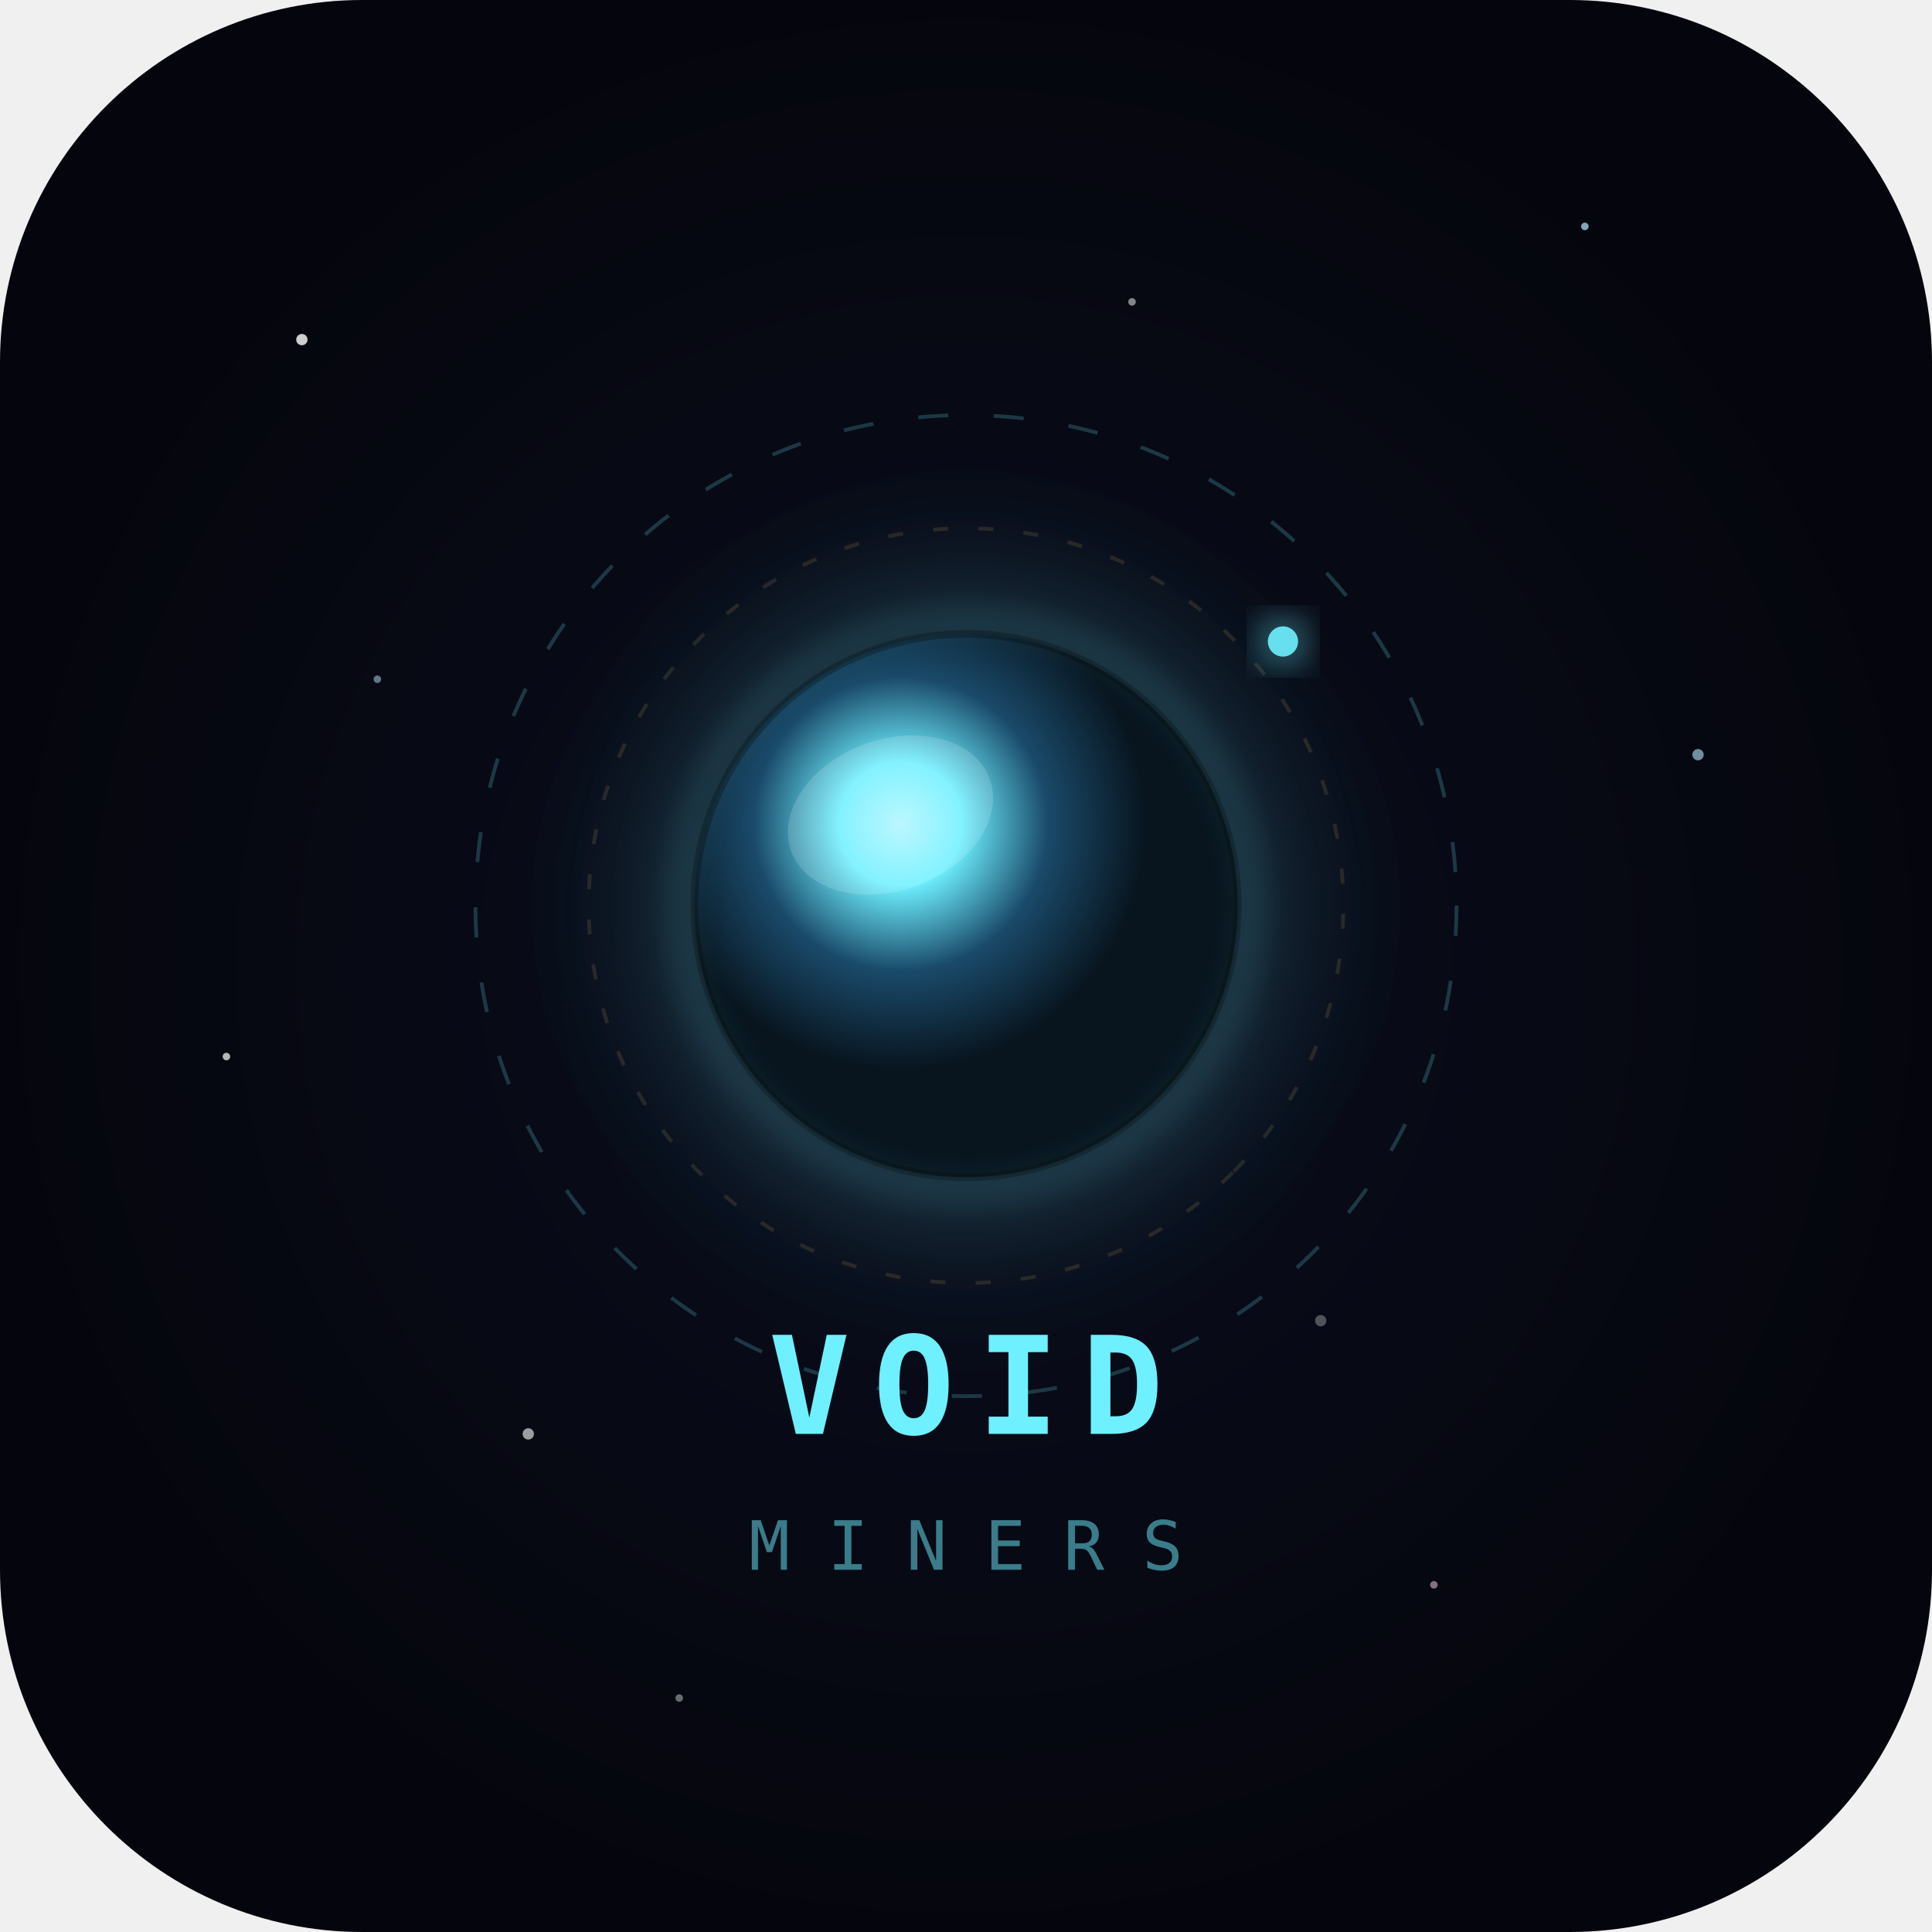
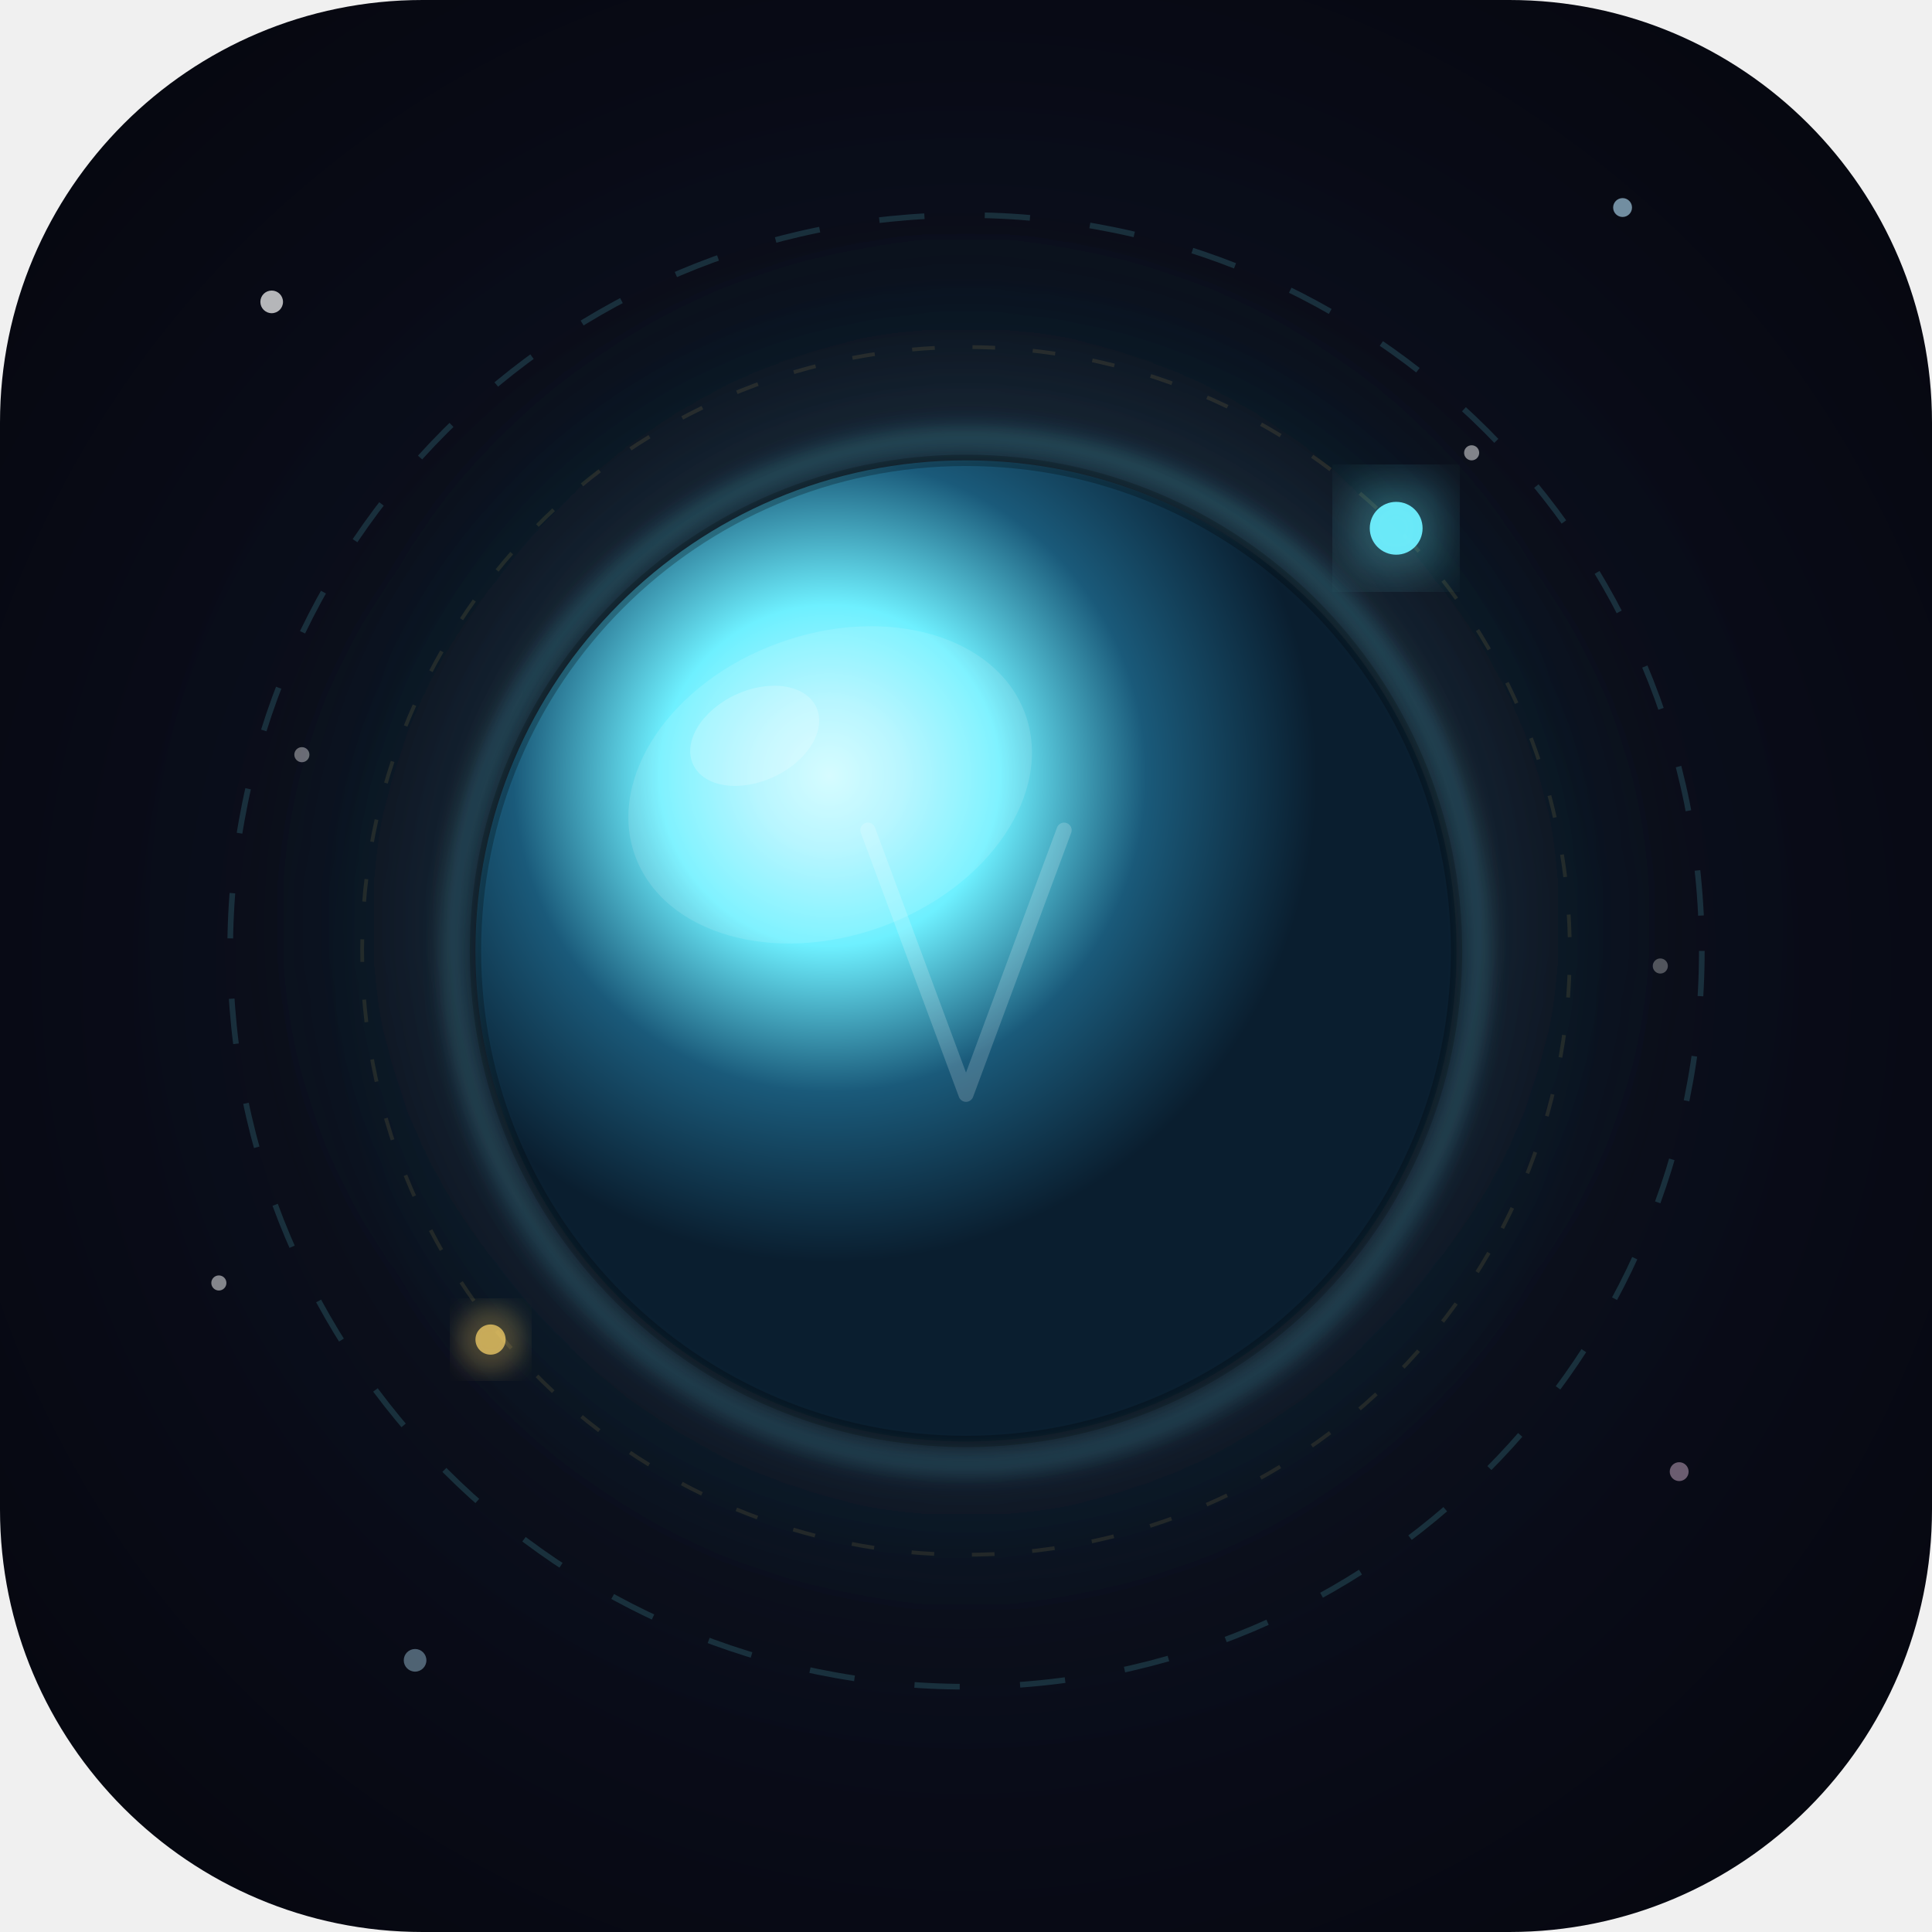
<svg xmlns="http://www.w3.org/2000/svg" viewBox="0 0 512 512">
  <defs>
-     <radialGradient id="bg" cx="50%" cy="50%" r="50%">
-       <stop offset="0%" stop-color="#0a0e1f" />
+     <radialGradient id="bg" cx="50%" cy="50%" r="70%">
+       <stop offset="0%" stop-color="#0f1428" />
      <stop offset="100%" stop-color="#05060d" />
    </radialGradient>
-     <radialGradient id="orb" cx="38%" cy="35%" r="45%">
-       <stop offset="0%" stop-color="#aff5ff" />
-       <stop offset="25%" stop-color="#6ef0ff" />
-       <stop offset="60%" stop-color="#1a4a6a" />
-       <stop offset="100%" stop-color="#08151f" />
+     <radialGradient id="orb" cx="36%" cy="32%" r="50%">
+       <stop offset="0%" stop-color="#d0fbff" />
+       <stop offset="15%" stop-color="#aff5ff" />
+       <stop offset="35%" stop-color="#6ef0ff" />
+       <stop offset="65%" stop-color="#1a5a7a" />
+       <stop offset="100%" stop-color="#0a1e2f" />
    </radialGradient>
-     <radialGradient id="glow" cx="50%" cy="50%" r="50%">
-       <stop offset="0%" stop-color="rgba(110,240,255,0.5)" />
-       <stop offset="60%" stop-color="rgba(110,240,255,0.15)" />
+     <radialGradient id="glow" cx="50%" cy="48%" r="50%">
+       <stop offset="0%" stop-color="rgba(110,240,255,0.6)" />
+       <stop offset="50%" stop-color="rgba(110,240,255,0.2)" />
      <stop offset="100%" stop-color="transparent" />
    </radialGradient>
-     <filter id="blur">
-       <feGaussianBlur in="SourceGraphic" stdDeviation="12" />
+     <radialGradient id="inner-glow" cx="50%" cy="48%" r="50%">
+       <stop offset="0%" stop-color="rgba(110,240,255,0.08)" />
+       <stop offset="100%" stop-color="transparent" />
+     </radialGradient>
+     <filter id="blur-lg">
+       <feGaussianBlur in="SourceGraphic" stdDeviation="20" />
    </filter>
-     <filter id="glow-filter">
-       <feGaussianBlur in="SourceGraphic" stdDeviation="4" />
+     <filter id="blur-md">
+       <feGaussianBlur in="SourceGraphic" stdDeviation="8" />
+     </filter>
+     <filter id="blur-sm">
+       <feGaussianBlur in="SourceGraphic" stdDeviation="3" />
    </filter>
  </defs>
-   <rect width="512" height="512" rx="96" fill="url(#bg)" />
-   <circle cx="80" cy="90" r="1.5" fill="#fff" opacity="0.8" />
-   <circle cx="420" cy="60" r="1" fill="#b9e6ff" opacity="0.7" />
-   <circle cx="140" cy="380" r="1.5" fill="#fff" opacity="0.6" />
-   <circle cx="380" cy="420" r="1" fill="#ffd6f5" opacity="0.5" />
-   <circle cx="60" cy="280" r="1" fill="#fff" opacity="0.7" />
-   <circle cx="450" cy="200" r="1.5" fill="#b9e6ff" opacity="0.6" />
-   <circle cx="300" cy="80" r="1" fill="#fff" opacity="0.5" />
-   <circle cx="180" cy="450" r="1" fill="#fff" opacity="0.4" />
-   <circle cx="350" cy="350" r="1.5" fill="#fff" opacity="0.3" />
-   <circle cx="100" cy="180" r="1" fill="#b9e6ff" opacity="0.5" />
-   <circle cx="256" cy="240" r="120" fill="url(#glow)" filter="url(#blur)" />
-   <ellipse cx="256" cy="240" rx="130" ry="130" fill="none" stroke="rgba(110,240,255,0.2)" stroke-width="1" stroke-dasharray="8 12" />
-   <ellipse cx="256" cy="240" rx="100" ry="100" fill="none" stroke="rgba(255,215,106,0.12)" stroke-width="1" stroke-dasharray="4 8" transform="rotate(45 256 240)" />
-   <circle cx="256" cy="240" r="72" fill="url(#orb)" />
-   <ellipse cx="236" cy="216" rx="28" ry="20" fill="rgba(255,255,255,0.15)" transform="rotate(-20 236 216)" />
-   <circle cx="256" cy="240" r="72" fill="none" stroke="rgba(0,0,0,0.3)" stroke-width="2" />
-   <circle cx="256" cy="240" r="76" fill="none" stroke="rgba(110,240,255,0.4)" stroke-width="1.5" filter="url(#glow-filter)" />
-   <circle cx="340" cy="170" r="4" fill="#6ef0ff" opacity="0.9" />
-   <circle cx="340" cy="170" r="8" fill="rgba(110,240,255,0.3)" filter="url(#glow-filter)" />
-   <text x="256" y="380" text-anchor="middle" fill="#6ef0ff" font-family="monospace" font-size="36" font-weight="700" letter-spacing="6">VOID</text>
-   <text x="256" y="416" text-anchor="middle" fill="rgba(110,240,255,0.5)" font-family="monospace" font-size="18" font-weight="400" letter-spacing="10">MINERS</text>
+   <rect width="512" height="512" rx="112" fill="url(#bg)" />
+   <rect width="512" height="512" rx="112" fill="url(#inner-glow)" />
+   <circle cx="72" cy="80" r="3" fill="#fff" opacity="0.7" />
+   <circle cx="430" cy="55" r="2.5" fill="#b9e6ff" opacity="0.6" />
+   <circle cx="58" cy="340" r="2" fill="#fff" opacity="0.5" />
+   <circle cx="445" cy="390" r="2.5" fill="#ffd6f5" opacity="0.4" />
+   <circle cx="390" cy="120" r="2" fill="#fff" opacity="0.5" />
+   <circle cx="110" cy="440" r="3" fill="#b9e6ff" opacity="0.4" />
+   <circle cx="440" cy="256" r="2" fill="#fff" opacity="0.3" />
+   <circle cx="80" cy="200" r="2" fill="#fff" opacity="0.4" />
+   <circle cx="256" cy="252" r="190" fill="url(#glow)" filter="url(#blur-lg)" />
+   <ellipse cx="256" cy="252" rx="195" ry="195" fill="none" stroke="rgba(110,240,255,0.15)" stroke-width="1.5" stroke-dasharray="12 16" />
+   <ellipse cx="256" cy="252" rx="160" ry="160" fill="none" stroke="rgba(255,215,106,0.1)" stroke-width="1" stroke-dasharray="6 10" transform="rotate(30 256 252)" />
+   <circle cx="256" cy="252" r="130" fill="url(#orb)" />
+   <ellipse cx="220" cy="208" rx="55" ry="40" fill="rgba(255,255,255,0.12)" transform="rotate(-20 220 208)" />
+   <ellipse cx="200" cy="195" rx="18" ry="12" fill="rgba(255,255,255,0.2)" transform="rotate(-25 200 195)" />
+   <circle cx="256" cy="252" r="130" fill="none" stroke="rgba(0,0,0,0.25)" stroke-width="3" />
+   <circle cx="256" cy="252" r="136" fill="none" stroke="rgba(110,240,255,0.5)" stroke-width="2" filter="url(#blur-sm)" />
+   <circle cx="370" cy="140" r="7" fill="#6ef0ff" opacity="0.95" />
+   <circle cx="370" cy="140" r="14" fill="rgba(110,240,255,0.35)" filter="url(#blur-md)" />
+   <circle cx="130" cy="355" r="4" fill="#ffd76a" opacity="0.7" />
+   <circle cx="130" cy="355" r="9" fill="rgba(255,215,106,0.25)" filter="url(#blur-sm)" />
+   <path d="M230 220 L256 290 L282 220" fill="none" stroke="rgba(255,255,255,0.18)" stroke-width="4" stroke-linecap="round" stroke-linejoin="round" />
</svg>
